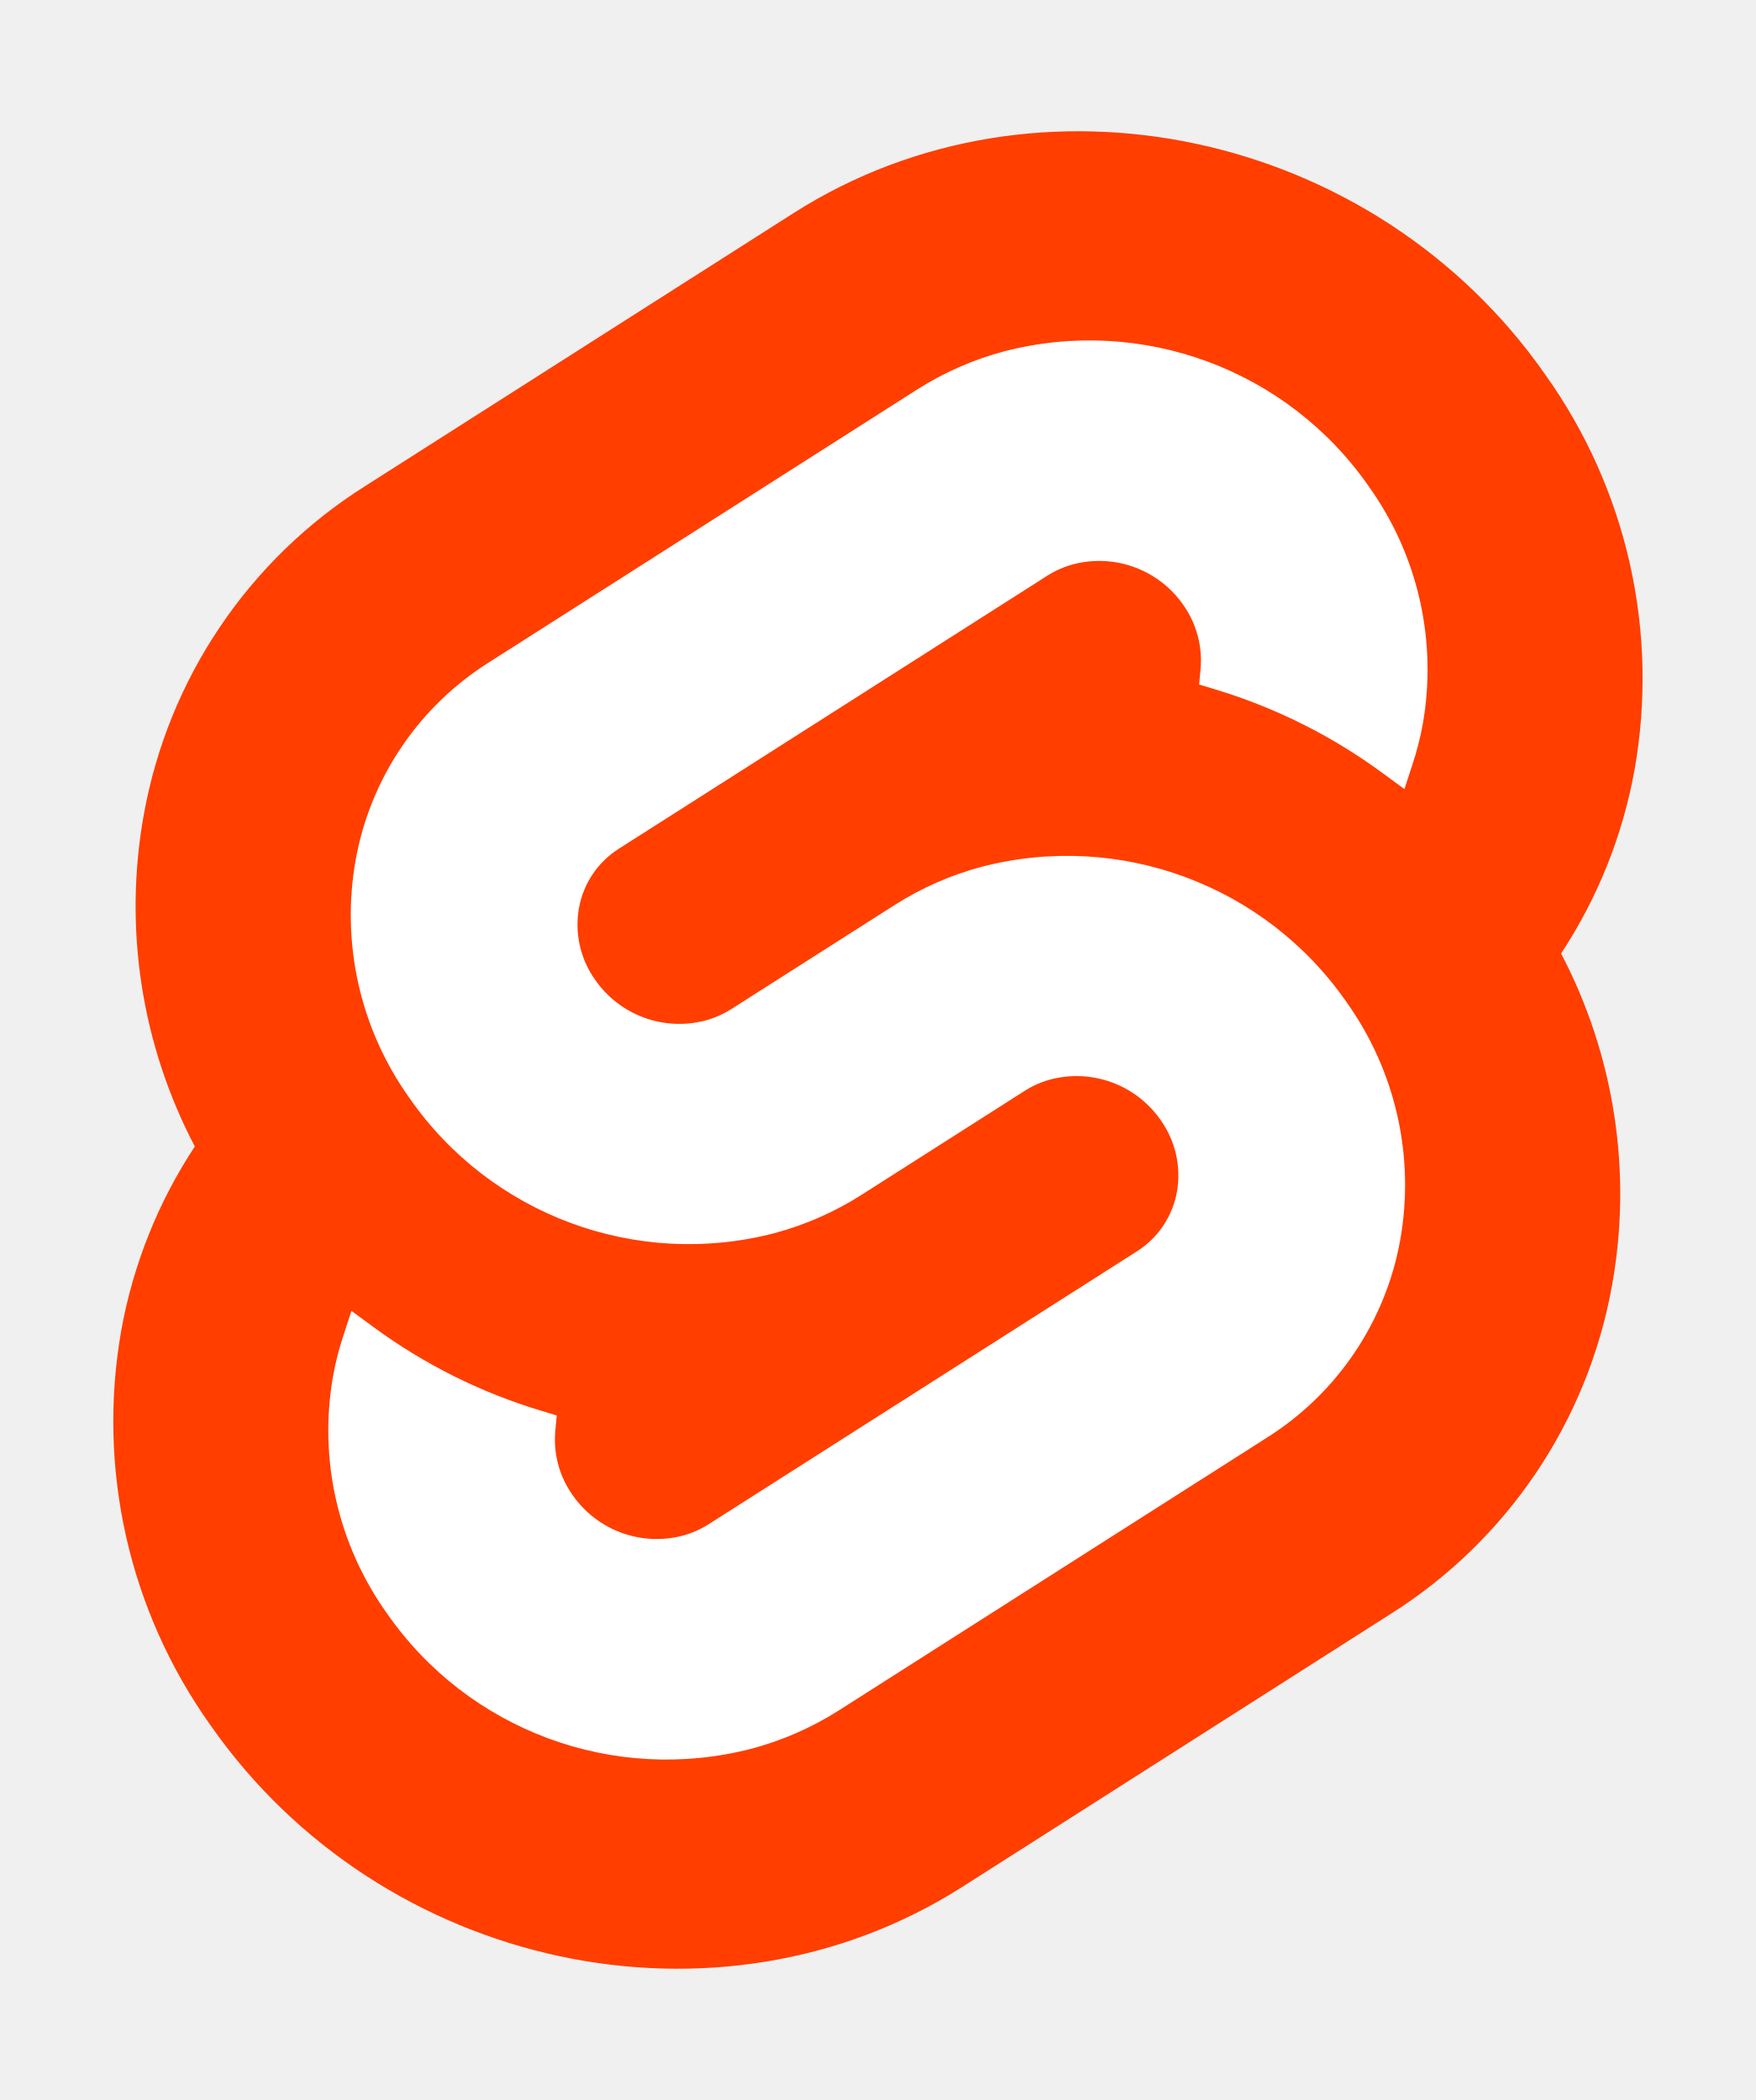
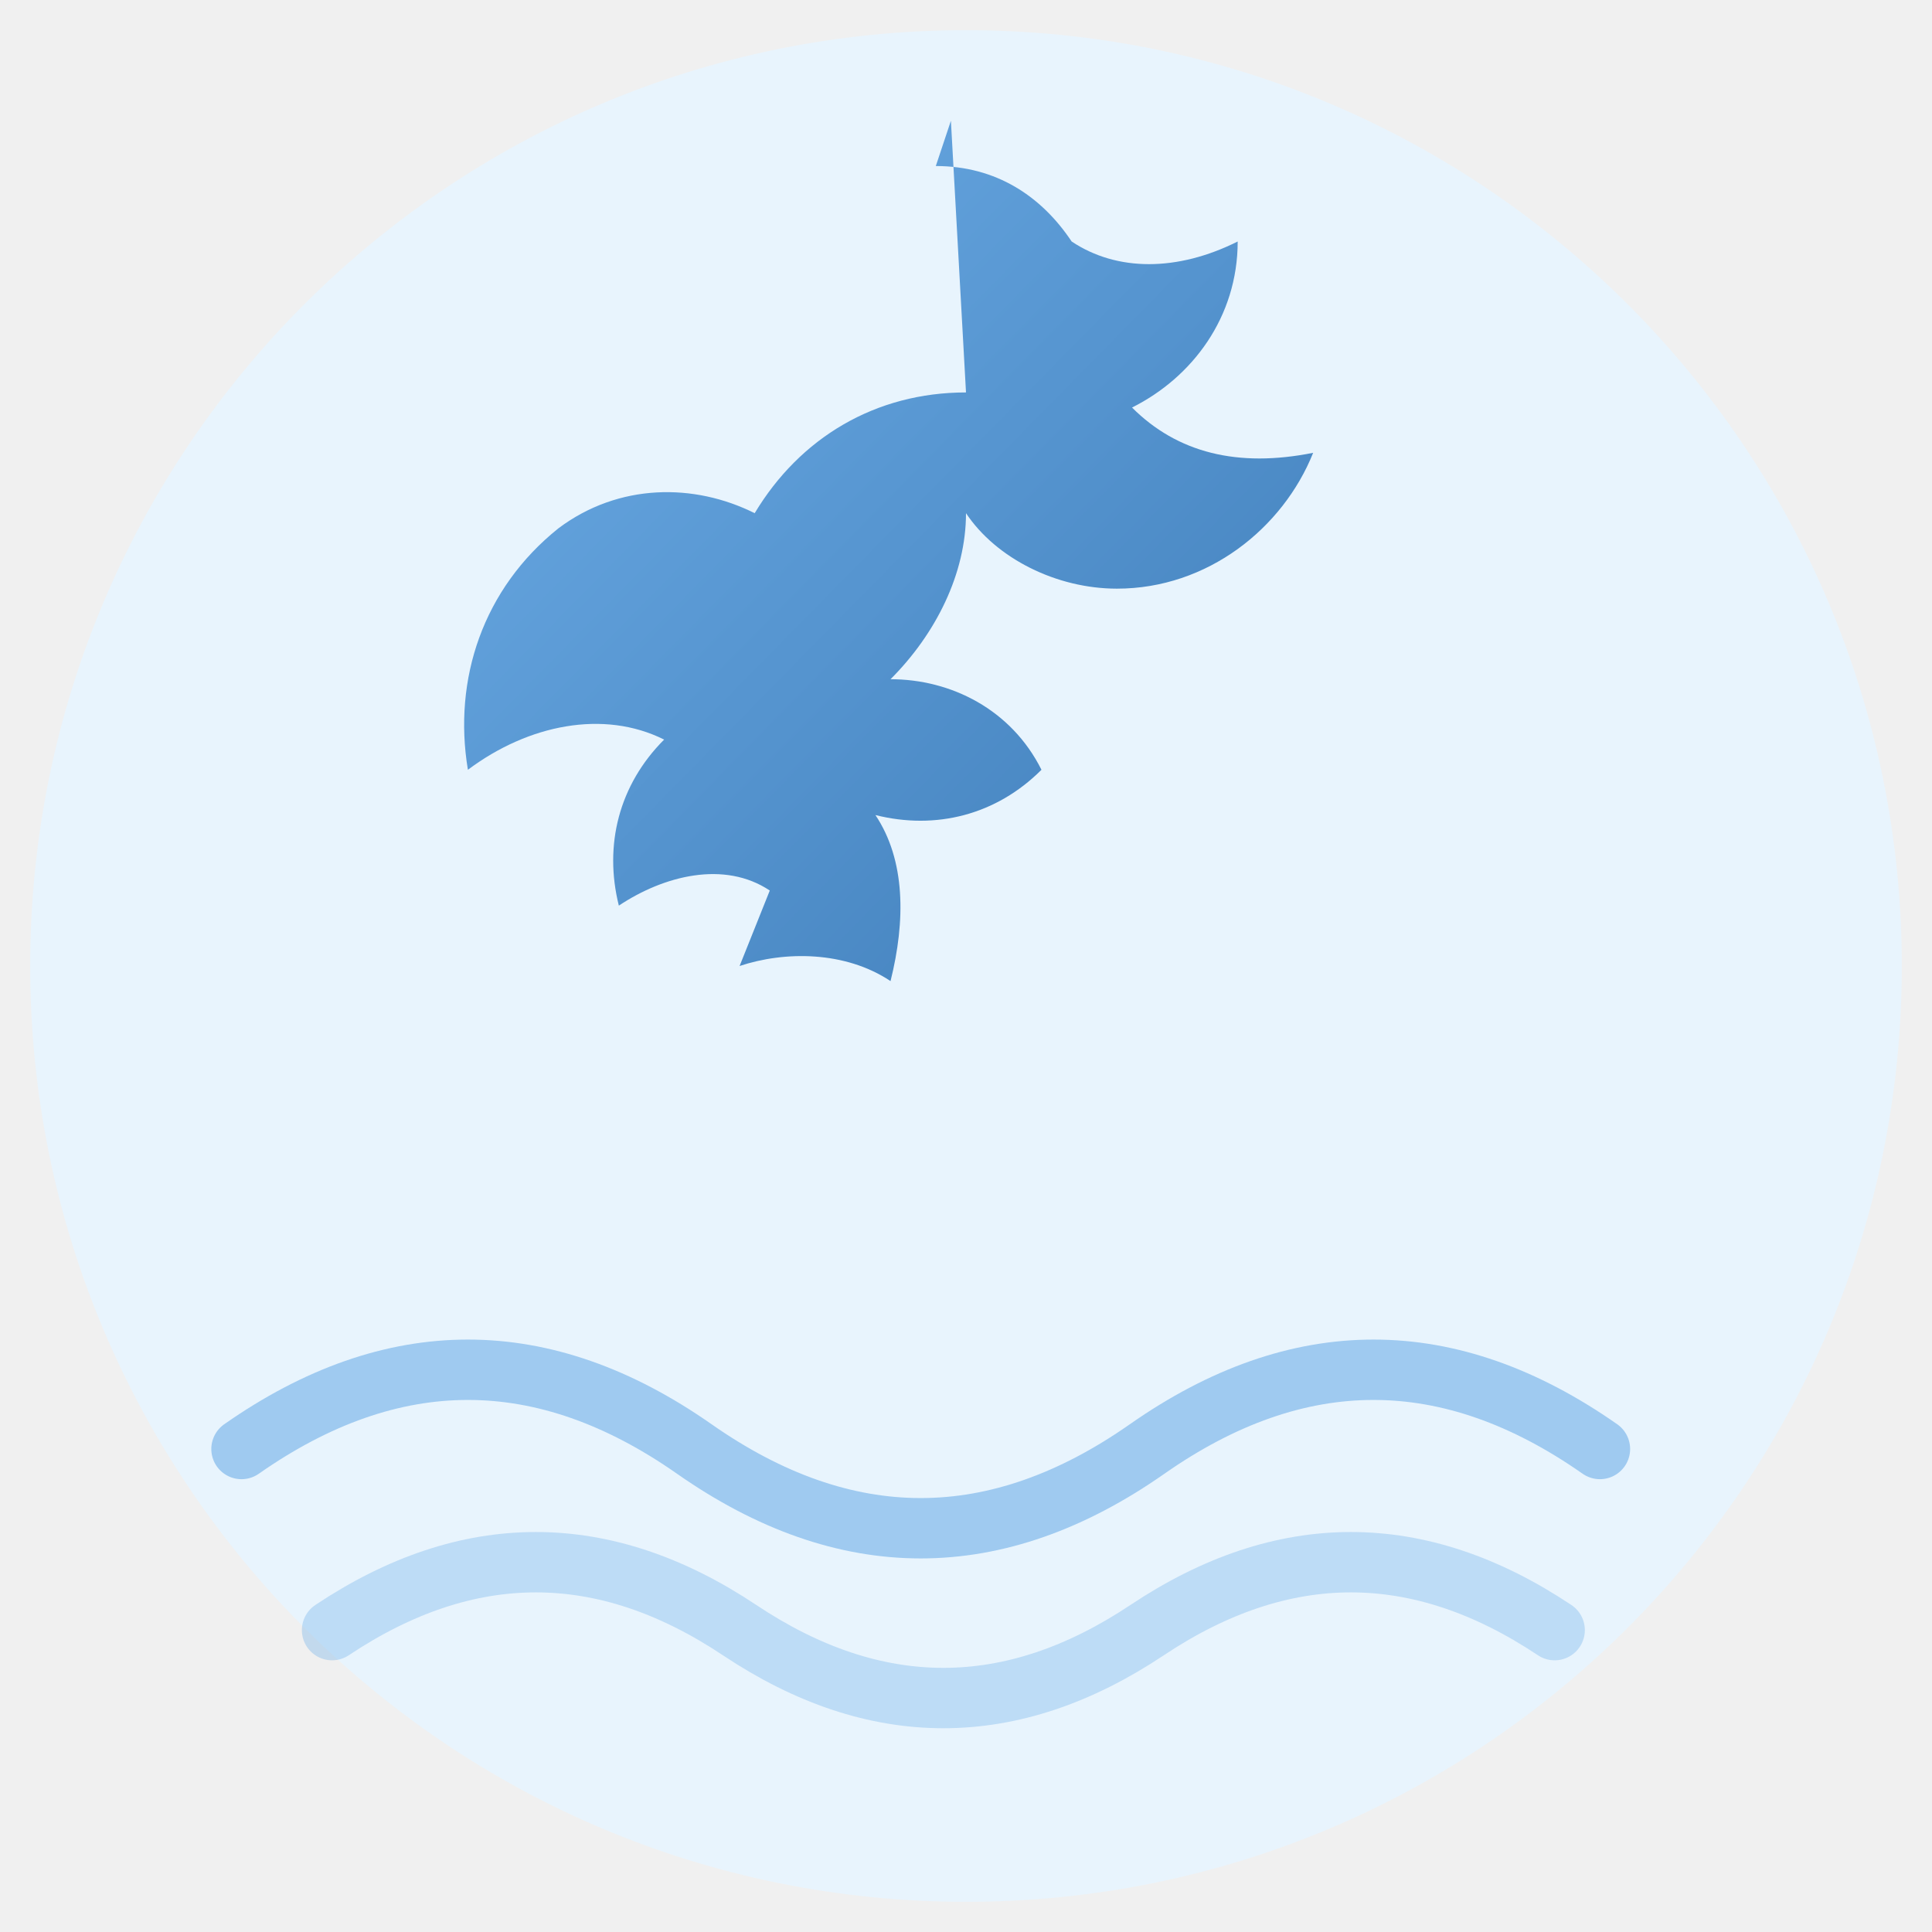
- <svg xmlns="http://www.w3.org/2000/svg" width="107" height="128" viewBox="0 0 107 128">
-   <path d="M94.157 22.819c-10.4-14.885-30.94-19.297-45.792-9.835L22.282 29.608A29.92 29.92 0 0 0 8.764 49.65a31.5 31.5 0 0 0 3.108 20.231 30 30 0 0 0-4.477 11.183 31.9 31.9 0 0 0 5.448 24.116c10.402 14.887 30.942 19.297 45.791 9.835l26.083-16.624A29.92 29.92 0 0 0 98.235 78.35a31.53 31.53 0 0 0-3.105-20.232 30 30 0 0 0 4.474-11.182 31.88 31.88 0 0 0-5.447-24.116" style="fill:#ff3e00" />
-   <path d="M45.817 106.582a20.72 20.72 0 0 1-22.237-8.243 19.17 19.17 0 0 1-3.277-14.503 18 18 0 0 1 .624-2.435l.49-1.498 1.337.981a33.6 33.6 0 0 0 10.203 5.098l.97.294-.09.968a5.85 5.85 0 0 0 1.052 3.878 6.24 6.24 0 0 0 6.695 2.485 5.8 5.8 0 0 0 1.603-.704L69.27 76.28a5.43 5.43 0 0 0 2.45-3.631 5.8 5.8 0 0 0-.987-4.371 6.24 6.24 0 0 0-6.698-2.487 5.7 5.7 0 0 0-1.6.704l-9.953 6.345a19 19 0 0 1-5.296 2.326 20.72 20.72 0 0 1-22.237-8.243 19.17 19.17 0 0 1-3.277-14.502 17.99 17.99 0 0 1 8.13-12.052l26.081-16.623a19 19 0 0 1 5.3-2.329 20.72 20.72 0 0 1 22.237 8.243 19.17 19.17 0 0 1 3.277 14.503 18 18 0 0 1-.624 2.435l-.49 1.498-1.337-.98a33.6 33.6 0 0 0-10.203-5.1l-.97-.294.09-.968a5.86 5.86 0 0 0-1.052-3.878 6.24 6.24 0 0 0-6.696-2.485 5.8 5.8 0 0 0-1.602.704L37.73 51.72a5.42 5.42 0 0 0-2.449 3.63 5.79 5.79 0 0 0 .986 4.372 6.24 6.24 0 0 0 6.698 2.486 5.8 5.8 0 0 0 1.602-.704l9.952-6.342a19 19 0 0 1 5.295-2.328 20.72 20.72 0 0 1 22.237 8.242 19.17 19.17 0 0 1 3.277 14.503 18 18 0 0 1-8.13 12.053l-26.081 16.622a19 19 0 0 1-5.3 2.328" style="fill:#fff" />
+ <svg xmlns="http://www.w3.org/2000/svg" viewBox="0 0 128 128" width="128" height="128">
+   <defs>
+     <linearGradient id="sky" x1="0" y1="0" x2="1" y2="1">
+       <stop offset="0" stop-color="#6EAEE8" />
+       <stop offset="1" stop-color="#3E7CB8" />
+     </linearGradient>
+   </defs>
+   <circle cx="64" cy="64" r="62" fill="#E8F4FD" />
+   <path d="M16 96c10-7 20-7 30 0s20 7 30 0 20-7 30 0" fill="none" stroke="#6EAEE8" stroke-width="4" stroke-linecap="round" opacity="0.6" />
+   <path d="M22 108c9-6 18-6 27 0s18 6 27 0 18-6 27 0" fill="none" stroke="#6EAEE8" stroke-width="4" stroke-linecap="round" opacity="0.35" />
+   <path fill="url(#sky)" d="M64 26c-6 0-11 3-14 8-4-2-9-2-13 1-5 4-7 10-6 16 4-3 9-4 13-2-3 3-4 7-3 11 3-2 7-3 10-1l-2 5c3-1 7-1 10 1 1-4 1-8-1-11 4 1 8 0 11-3-2-4-6-6-10-6 3-3 5-7 5-11 2 3 6 5 10 5 6 0 11-4 13-9-5 1-9 0-12-3 4-2 7-6 7-11-4 2-8 2-11 0-2-3-5-5-9-5l1-3z" />
</svg>
